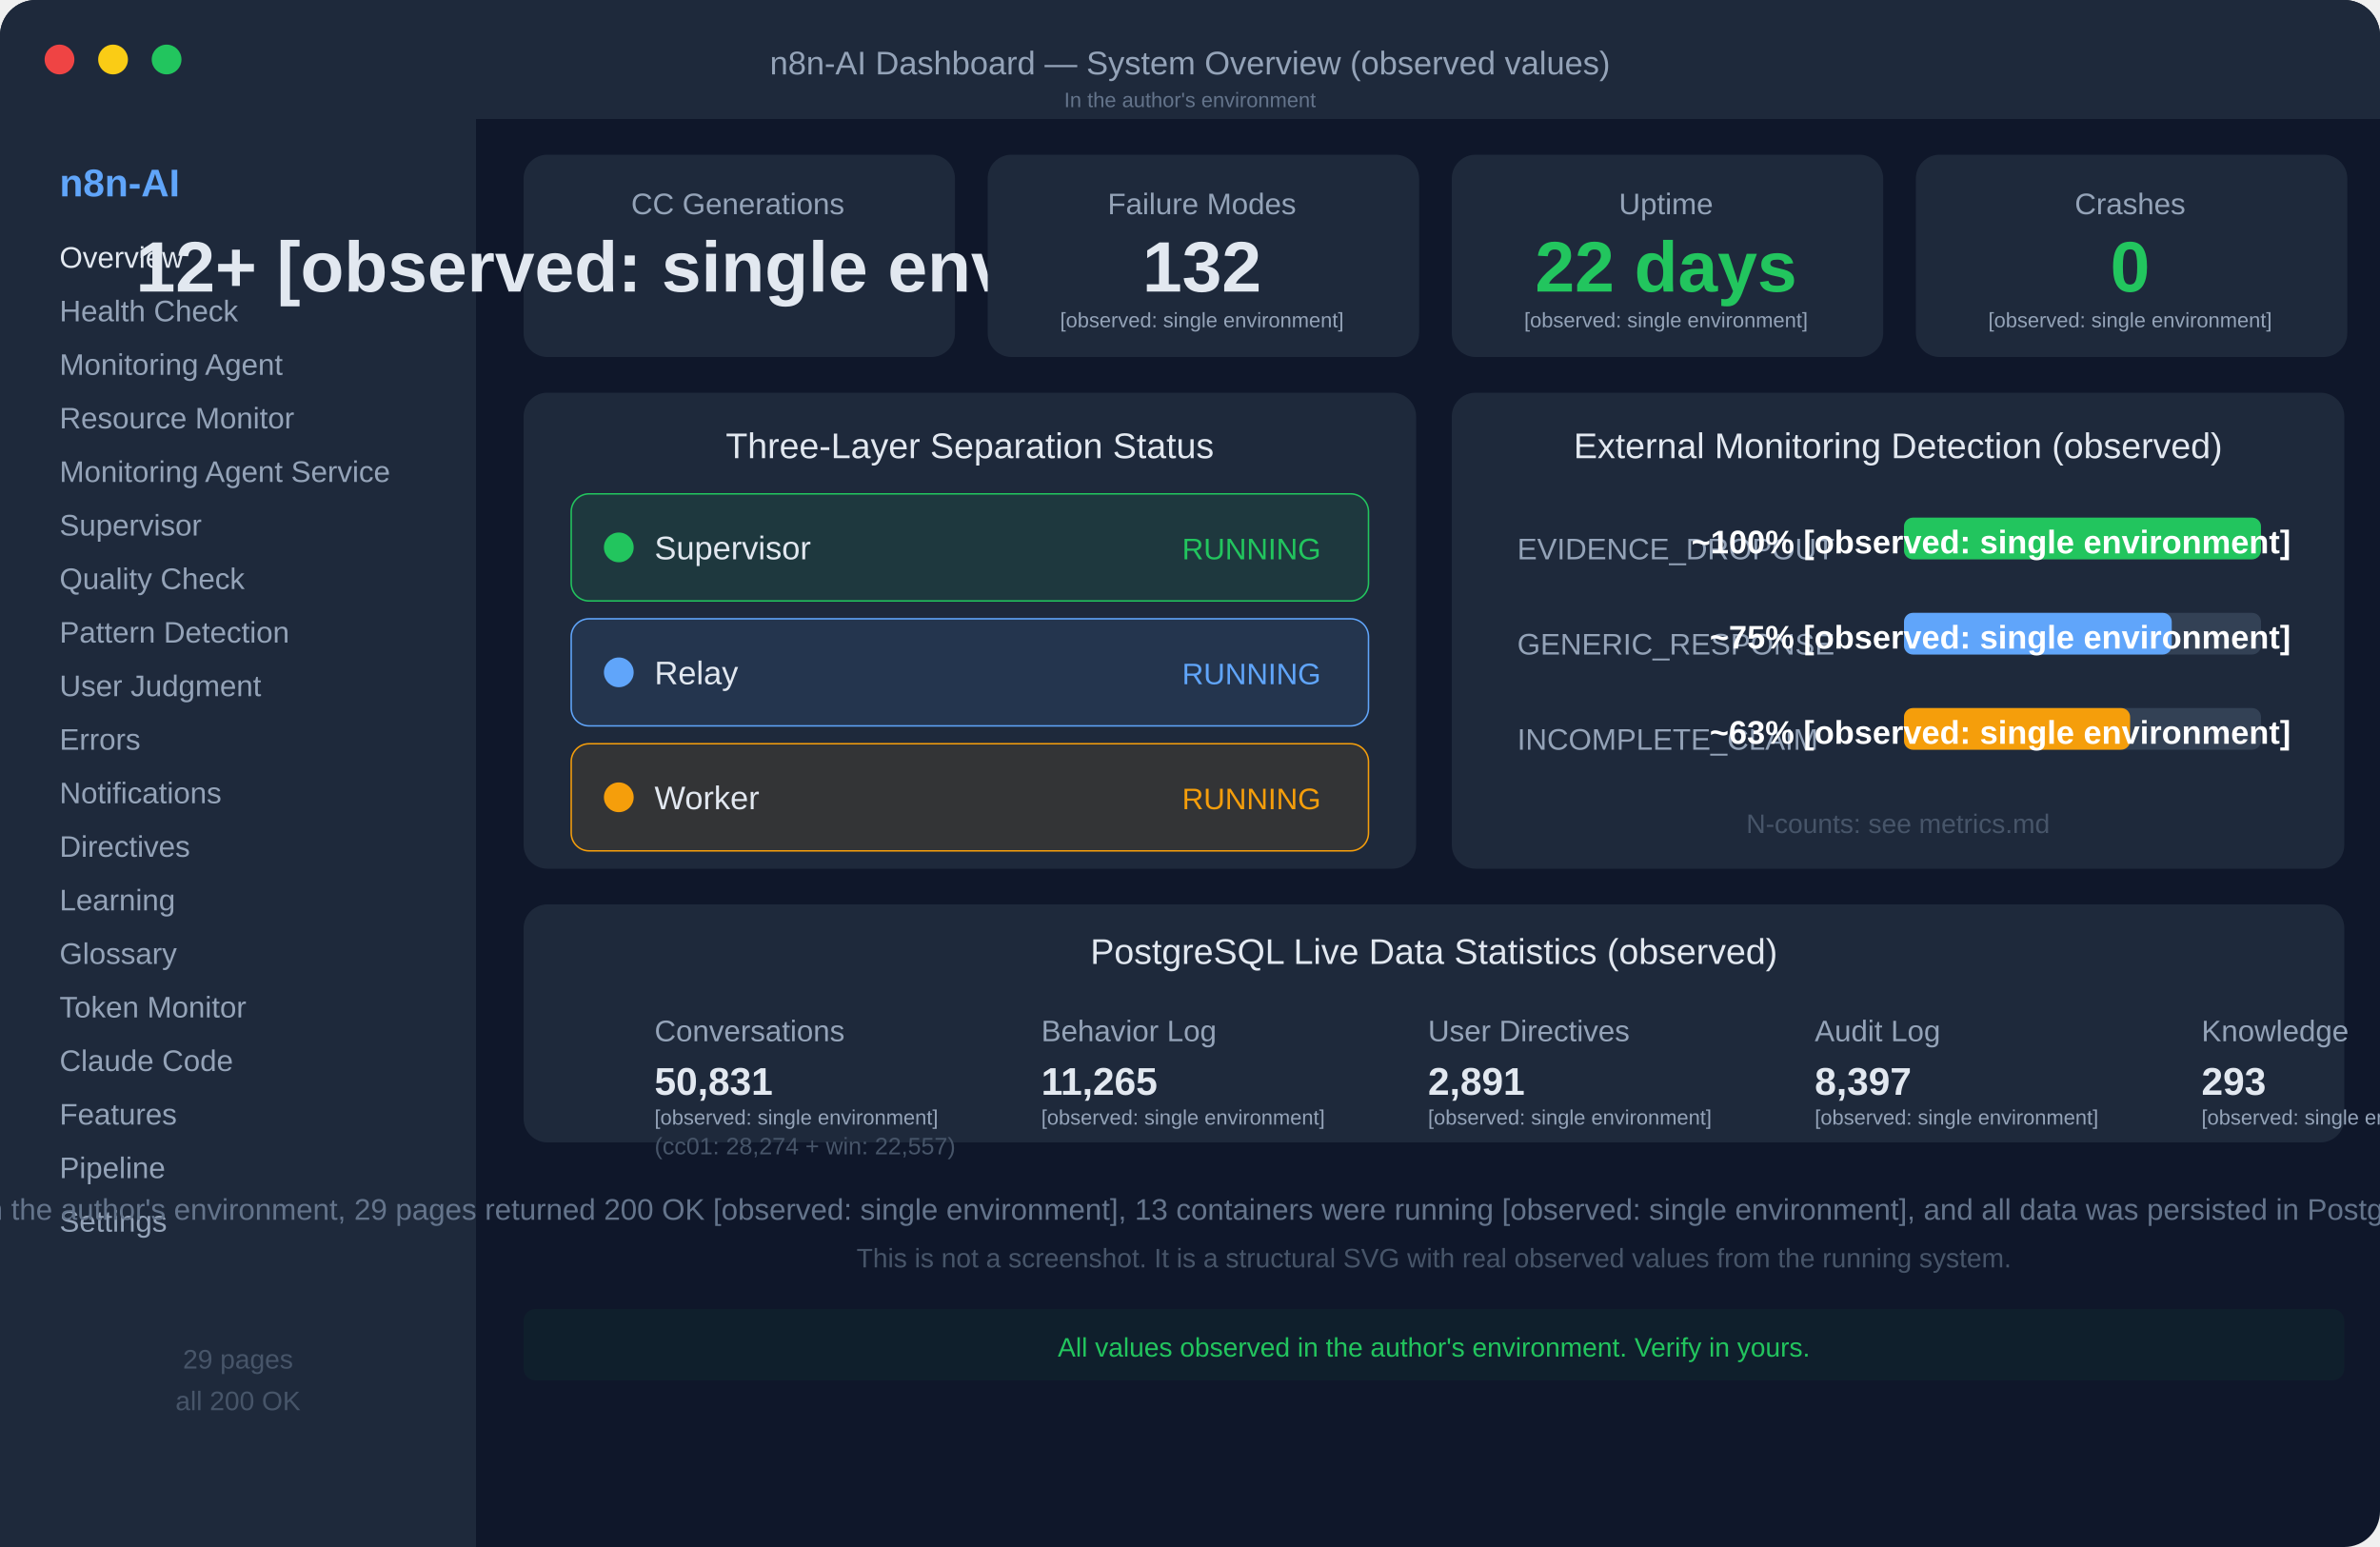
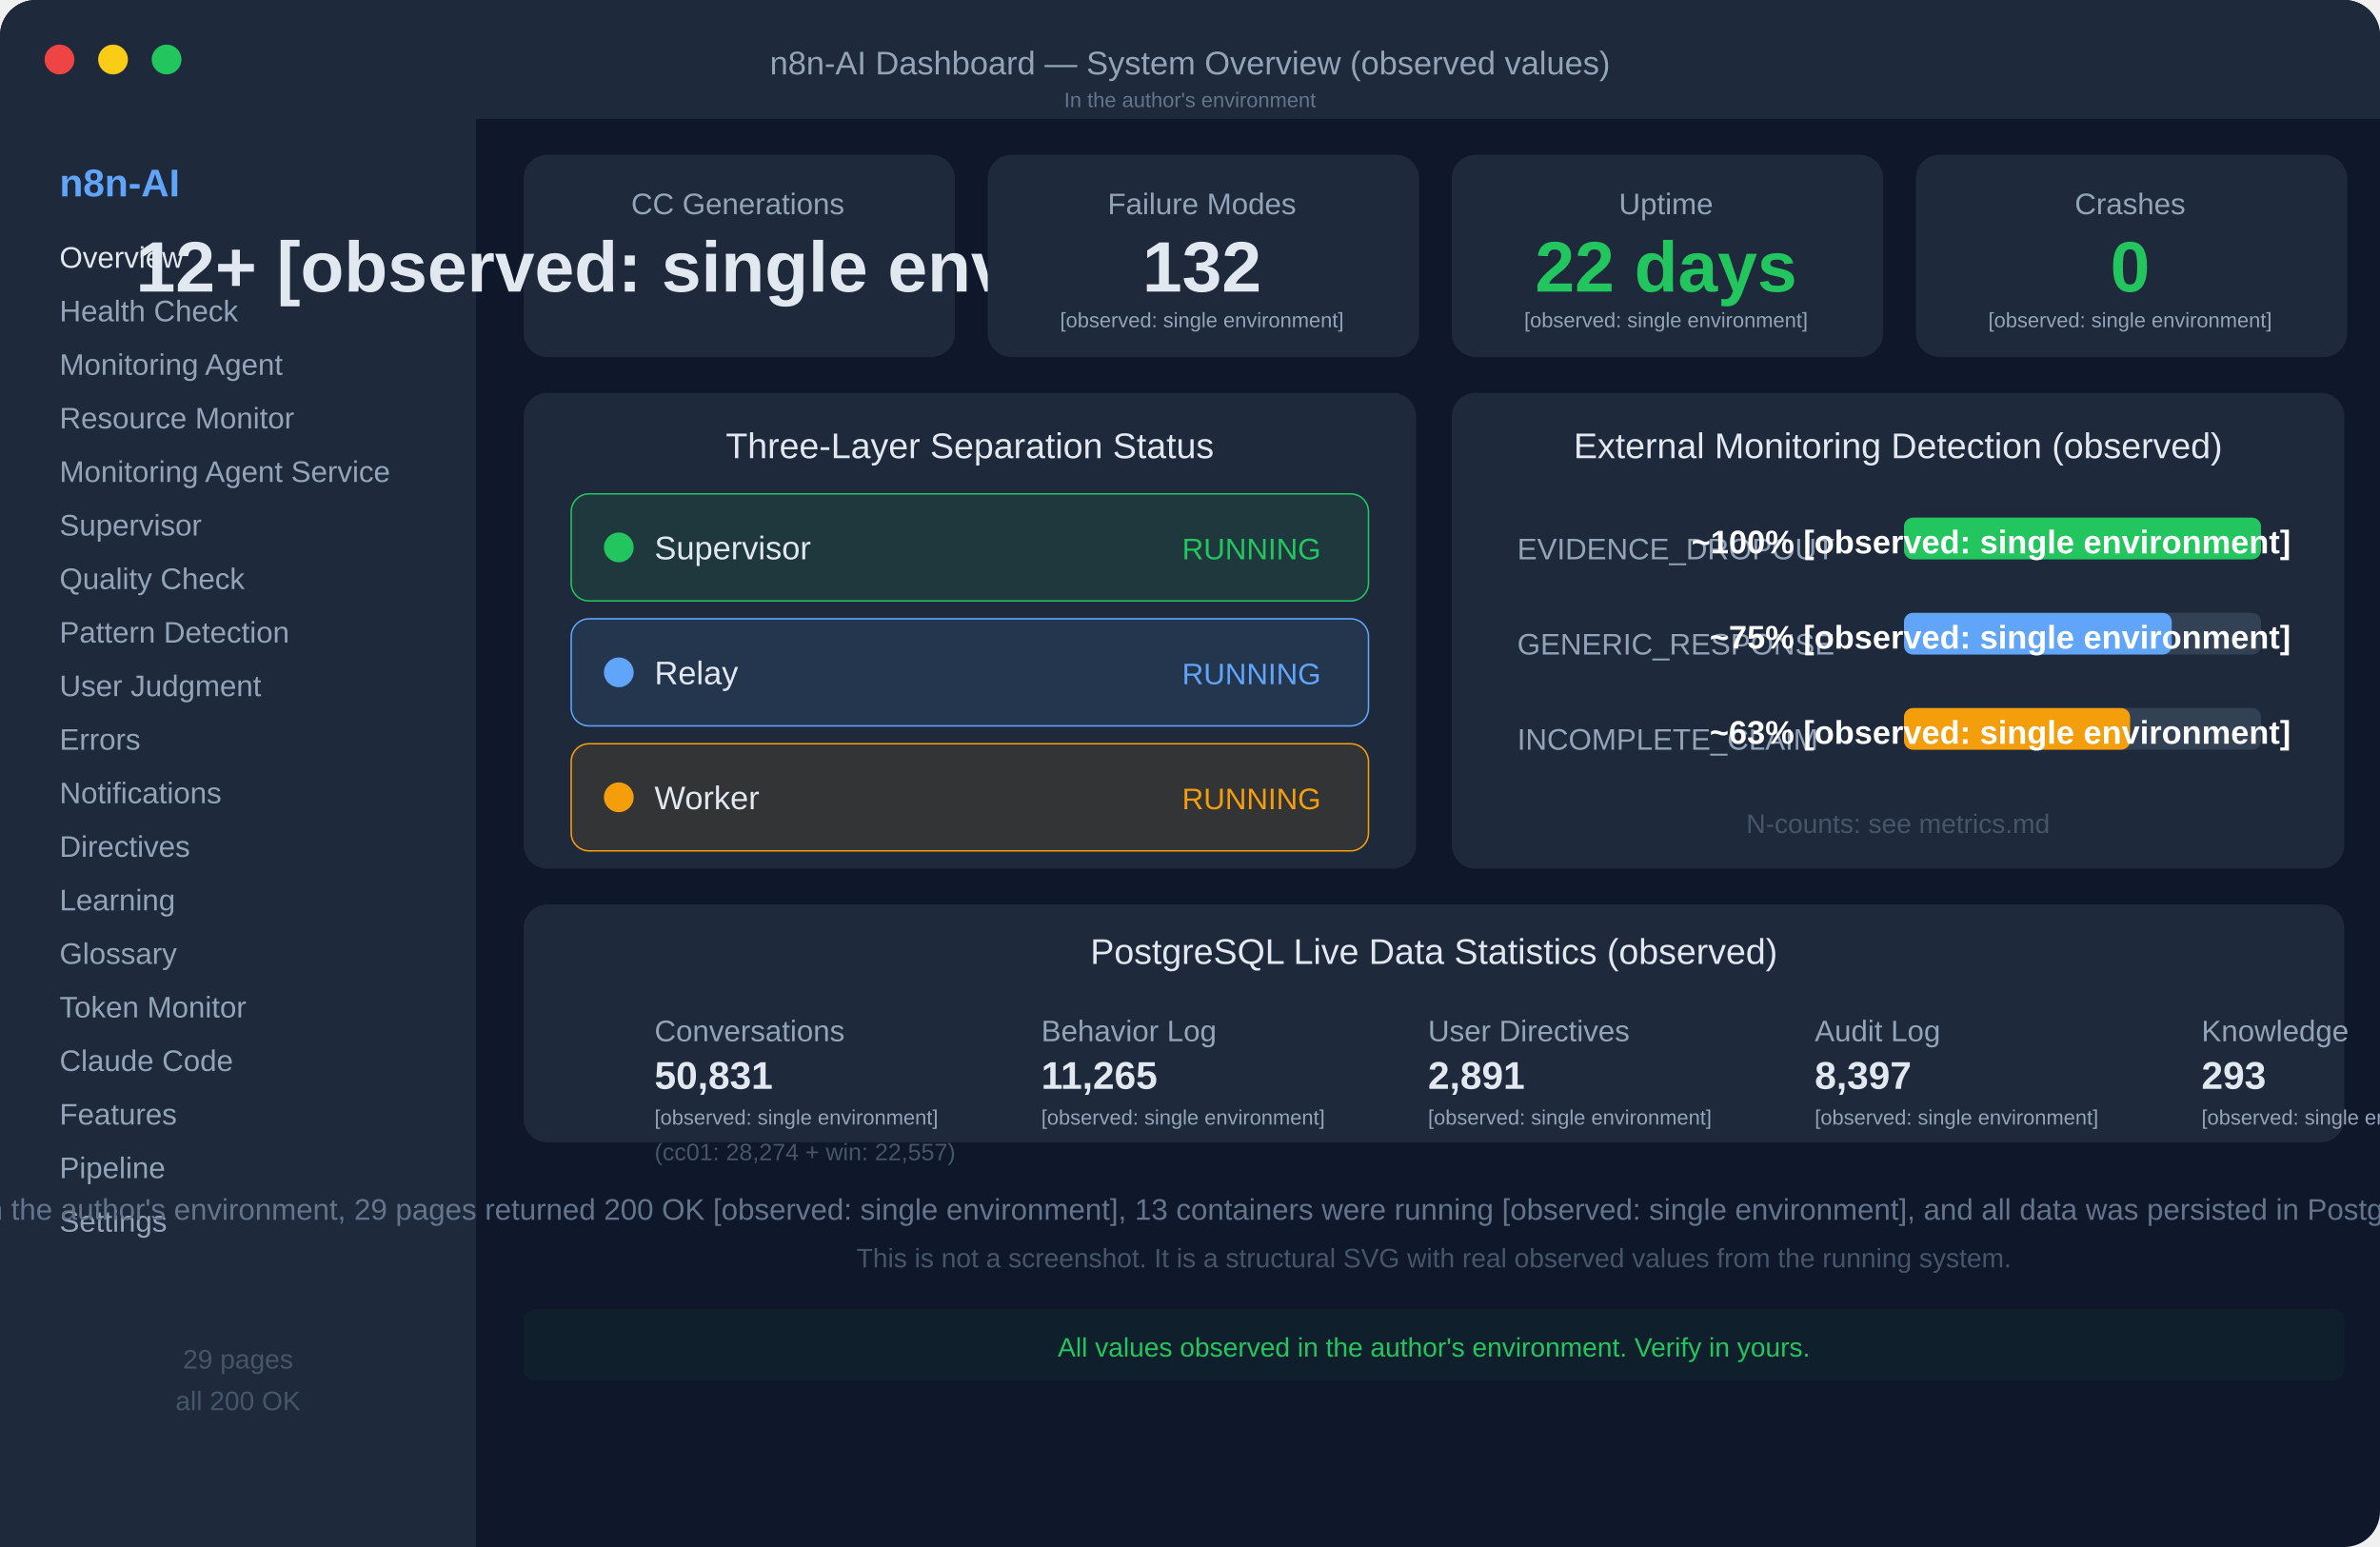
<svg xmlns="http://www.w3.org/2000/svg" viewBox="0 0 800 520" font-family="Segoe UI, Arial, sans-serif">
  <rect width="800" height="520" fill="#0f172a" rx="12" />
  <rect x="0" y="0" width="800" height="40" fill="#1e293b" rx="12" />
  <rect x="0" y="20" width="800" height="20" fill="#1e293b" />
  <circle cx="20" cy="20" r="5" fill="#ef4444" />
  <circle cx="38" cy="20" r="5" fill="#facc15" />
  <circle cx="56" cy="20" r="5" fill="#22c55e" />
  <text x="400" y="25" text-anchor="middle" fill="#94a3b8" font-size="11">n8n-AI Dashboard — System Overview (observed values)</text>
  <text x="400" y="36" text-anchor="middle" fill="#64748b" font-size="7">In the author's environment</text>
  <rect x="0" y="40" width="160" height="480" fill="#1e293b" />
  <text x="20" y="66" fill="#60a5fa" font-size="13" font-weight="600">n8n-AI</text>
  <text x="20" y="90" fill="#e2e8f0" font-size="10">Overview</text>
  <text x="20" y="108" fill="#94a3b8" font-size="10">Health Check</text>
  <text x="20" y="126" fill="#94a3b8" font-size="10">Monitoring Agent</text>
  <text x="20" y="144" fill="#94a3b8" font-size="10">Resource Monitor</text>
  <text x="20" y="162" fill="#94a3b8" font-size="10">Monitoring Agent Service</text>
  <text x="20" y="180" fill="#94a3b8" font-size="10">Supervisor</text>
  <text x="20" y="198" fill="#94a3b8" font-size="10">Quality Check</text>
  <text x="20" y="216" fill="#94a3b8" font-size="10">Pattern Detection</text>
  <text x="20" y="234" fill="#94a3b8" font-size="10">User Judgment</text>
  <text x="20" y="252" fill="#94a3b8" font-size="10">Errors</text>
  <text x="20" y="270" fill="#94a3b8" font-size="10">Notifications</text>
  <text x="20" y="288" fill="#94a3b8" font-size="10">Directives</text>
  <text x="20" y="306" fill="#94a3b8" font-size="10">Learning</text>
  <text x="20" y="324" fill="#94a3b8" font-size="10">Glossary</text>
  <text x="20" y="342" fill="#94a3b8" font-size="10">Token Monitor</text>
  <text x="20" y="360" fill="#94a3b8" font-size="10">Claude Code</text>
  <text x="20" y="378" fill="#94a3b8" font-size="10">Features</text>
  <text x="20" y="396" fill="#94a3b8" font-size="10">Pipeline</text>
  <text x="20" y="414" fill="#94a3b8" font-size="10">Settings</text>
  <text x="80" y="460" text-anchor="middle" fill="#475569" font-size="9">29 pages</text>
  <text x="80" y="474" text-anchor="middle" fill="#475569" font-size="9">all 200 OK</text>
  <rect x="176" y="52" width="145" height="68" fill="#1e293b" rx="8" />
  <text x="248" y="72" text-anchor="middle" fill="#94a3b8" font-size="10">CC Generations</text>
  <text x="248" y="98" text-anchor="middle" fill="#e2e8f0" font-size="24" font-weight="700">12+ [observed: single environment]</text>
  <rect x="332" y="52" width="145" height="68" fill="#1e293b" rx="8" />
  <text x="404" y="72" text-anchor="middle" fill="#94a3b8" font-size="10">Failure Modes</text>
  <text x="404" y="98" text-anchor="middle" fill="#e2e8f0" font-size="24" font-weight="700">132</text>
  <text x="404" y="110" text-anchor="middle" fill="#94a3b8" font-size="7">[observed: single environment]</text>
  <rect x="488" y="52" width="145" height="68" fill="#1e293b" rx="8" />
  <text x="560" y="72" text-anchor="middle" fill="#94a3b8" font-size="10">Uptime</text>
  <text x="560" y="98" text-anchor="middle" fill="#22c55e" font-size="24" font-weight="700">22 days</text>
  <text x="560" y="110" text-anchor="middle" fill="#94a3b8" font-size="7">[observed: single environment]</text>
  <rect x="644" y="52" width="145" height="68" fill="#1e293b" rx="8" />
  <text x="716" y="72" text-anchor="middle" fill="#94a3b8" font-size="10">Crashes</text>
  <text x="716" y="98" text-anchor="middle" fill="#22c55e" font-size="24" font-weight="700">0</text>
  <text x="716" y="110" text-anchor="middle" fill="#94a3b8" font-size="7">[observed: single environment]</text>
  <rect x="176" y="132" width="300" height="160" fill="#1e293b" rx="8" />
  <text x="326" y="154" text-anchor="middle" fill="#e2e8f0" font-size="12" font-weight="500">Three-Layer Separation Status</text>
  <rect x="192" y="166" width="268" height="36" fill="#22c55e" fill-opacity="0.1" rx="6" stroke="#22c55e" stroke-width="0.5" />
  <circle cx="208" cy="184" r="5" fill="#22c55e" />
  <text x="220" y="188" fill="#e2e8f0" font-size="11">Supervisor</text>
  <text x="444" y="188" text-anchor="end" fill="#22c55e" font-size="10">RUNNING</text>
  <rect x="192" y="208" width="268" height="36" fill="#60a5fa" fill-opacity="0.1" rx="6" stroke="#60a5fa" stroke-width="0.5" />
  <circle cx="208" cy="226" r="5" fill="#60a5fa" />
  <text x="220" y="230" fill="#e2e8f0" font-size="11">Relay</text>
  <text x="444" y="230" text-anchor="end" fill="#60a5fa" font-size="10">RUNNING</text>
  <rect x="192" y="250" width="268" height="36" fill="#f59e0b" fill-opacity="0.1" rx="6" stroke="#f59e0b" stroke-width="0.5" />
  <circle cx="208" cy="268" r="5" fill="#f59e0b" />
  <text x="220" y="272" fill="#e2e8f0" font-size="11">Worker</text>
  <text x="444" y="272" text-anchor="end" fill="#f59e0b" font-size="10">RUNNING</text>
  <rect x="488" y="132" width="300" height="160" fill="#1e293b" rx="8" />
  <text x="638" y="154" text-anchor="middle" fill="#e2e8f0" font-size="12" font-weight="500">External Monitoring Detection (observed)</text>
  <text x="510" y="188" fill="#94a3b8" font-size="10">EVIDENCE_DROPOUT</text>
  <rect x="640" y="174" width="120" height="14" fill="#334155" rx="3" />
  <rect x="640" y="174" width="120" height="14" fill="#22c55e" rx="3" />
  <text x="770" y="186" text-anchor="end" fill="#ffffff" font-size="11" font-weight="600">~100% [observed: single environment]</text>
  <text x="510" y="220" fill="#94a3b8" font-size="10">GENERIC_RESPONSE</text>
  <rect x="640" y="206" width="120" height="14" fill="#334155" rx="3" />
  <rect x="640" y="206" width="90" height="14" fill="#60a5fa" rx="3" />
  <text x="770" y="218" text-anchor="end" fill="#ffffff" font-size="11" font-weight="600">~75% [observed: single environment]</text>
  <text x="510" y="252" fill="#94a3b8" font-size="10">INCOMPLETE_CLAIM</text>
  <rect x="640" y="238" width="120" height="14" fill="#334155" rx="3" />
  <rect x="640" y="238" width="76" height="14" fill="#f59e0b" rx="3" />
  <text x="770" y="250" text-anchor="end" fill="#ffffff" font-size="11" font-weight="600">~63% [observed: single environment]</text>
  <text x="638" y="280" text-anchor="middle" fill="#475569" font-size="9">N-counts: see metrics.md</text>
  <rect x="176" y="304" width="612" height="80" fill="#1e293b" rx="8" />
  <text x="482" y="324" text-anchor="middle" fill="#e2e8f0" font-size="12" font-weight="500">PostgreSQL Live Data Statistics (observed)</text>
  <text x="220" y="350" fill="#94a3b8" font-size="10">Conversations</text>
-   <text x="220" y="368" fill="#e2e8f0" font-size="13" font-weight="600">50,831</text>
+   <text x="220" y="366" fill="#e2e8f0" font-size="13" font-weight="600">50,831</text>
  <text x="220" y="378" fill="#94a3b8" font-size="7">[observed: single environment]</text>
-   <text x="220" y="388" fill="#475569" font-size="8">(cc01: 28,274 + win: 22,557)</text>
+   <text x="220" y="390" fill="#475569" font-size="8">(cc01: 28,274 + win: 22,557)</text>
  <text x="350" y="350" fill="#94a3b8" font-size="10">Behavior Log</text>
-   <text x="350" y="368" fill="#e2e8f0" font-size="13" font-weight="600">11,265</text>
+   <text x="350" y="366" fill="#e2e8f0" font-size="13" font-weight="600">11,265</text>
  <text x="350" y="378" fill="#94a3b8" font-size="7">[observed: single environment]</text>
  <text x="480" y="350" fill="#94a3b8" font-size="10">User Directives</text>
-   <text x="480" y="368" fill="#e2e8f0" font-size="13" font-weight="600">2,891</text>
+   <text x="480" y="366" fill="#e2e8f0" font-size="13" font-weight="600">2,891</text>
  <text x="480" y="378" fill="#94a3b8" font-size="7">[observed: single environment]</text>
  <text x="610" y="350" fill="#94a3b8" font-size="10">Audit Log</text>
-   <text x="610" y="368" fill="#e2e8f0" font-size="13" font-weight="600">8,397</text>
+   <text x="610" y="366" fill="#e2e8f0" font-size="13" font-weight="600">8,397</text>
  <text x="610" y="378" fill="#94a3b8" font-size="7">[observed: single environment]</text>
  <text x="740" y="350" fill="#94a3b8" font-size="10">Knowledge</text>
-   <text x="740" y="368" fill="#e2e8f0" font-size="13" font-weight="600">293</text>
+   <text x="740" y="366" fill="#e2e8f0" font-size="13" font-weight="600">293</text>
  <text x="740" y="378" fill="#94a3b8" font-size="7">[observed: single environment]</text>
  <text x="482" y="410" text-anchor="middle" fill="#64748b" font-size="10">In the author's environment, 29 pages returned 200 OK [observed: single environment], 13 containers were running [observed: single environment], and all data was persisted in PostgreSQL [observed: single environment].</text>
  <text x="482" y="426" text-anchor="middle" fill="#475569" font-size="9">This is not a screenshot. It is a structural SVG with real observed values from the running system.</text>
  <rect x="176" y="440" width="612" height="24" fill="#22c55e" fill-opacity="0.05" rx="4" />
  <text x="482" y="456" text-anchor="middle" fill="#22c55e" font-size="9">All values observed in the author's environment. Verify in yours.</text>
</svg>
